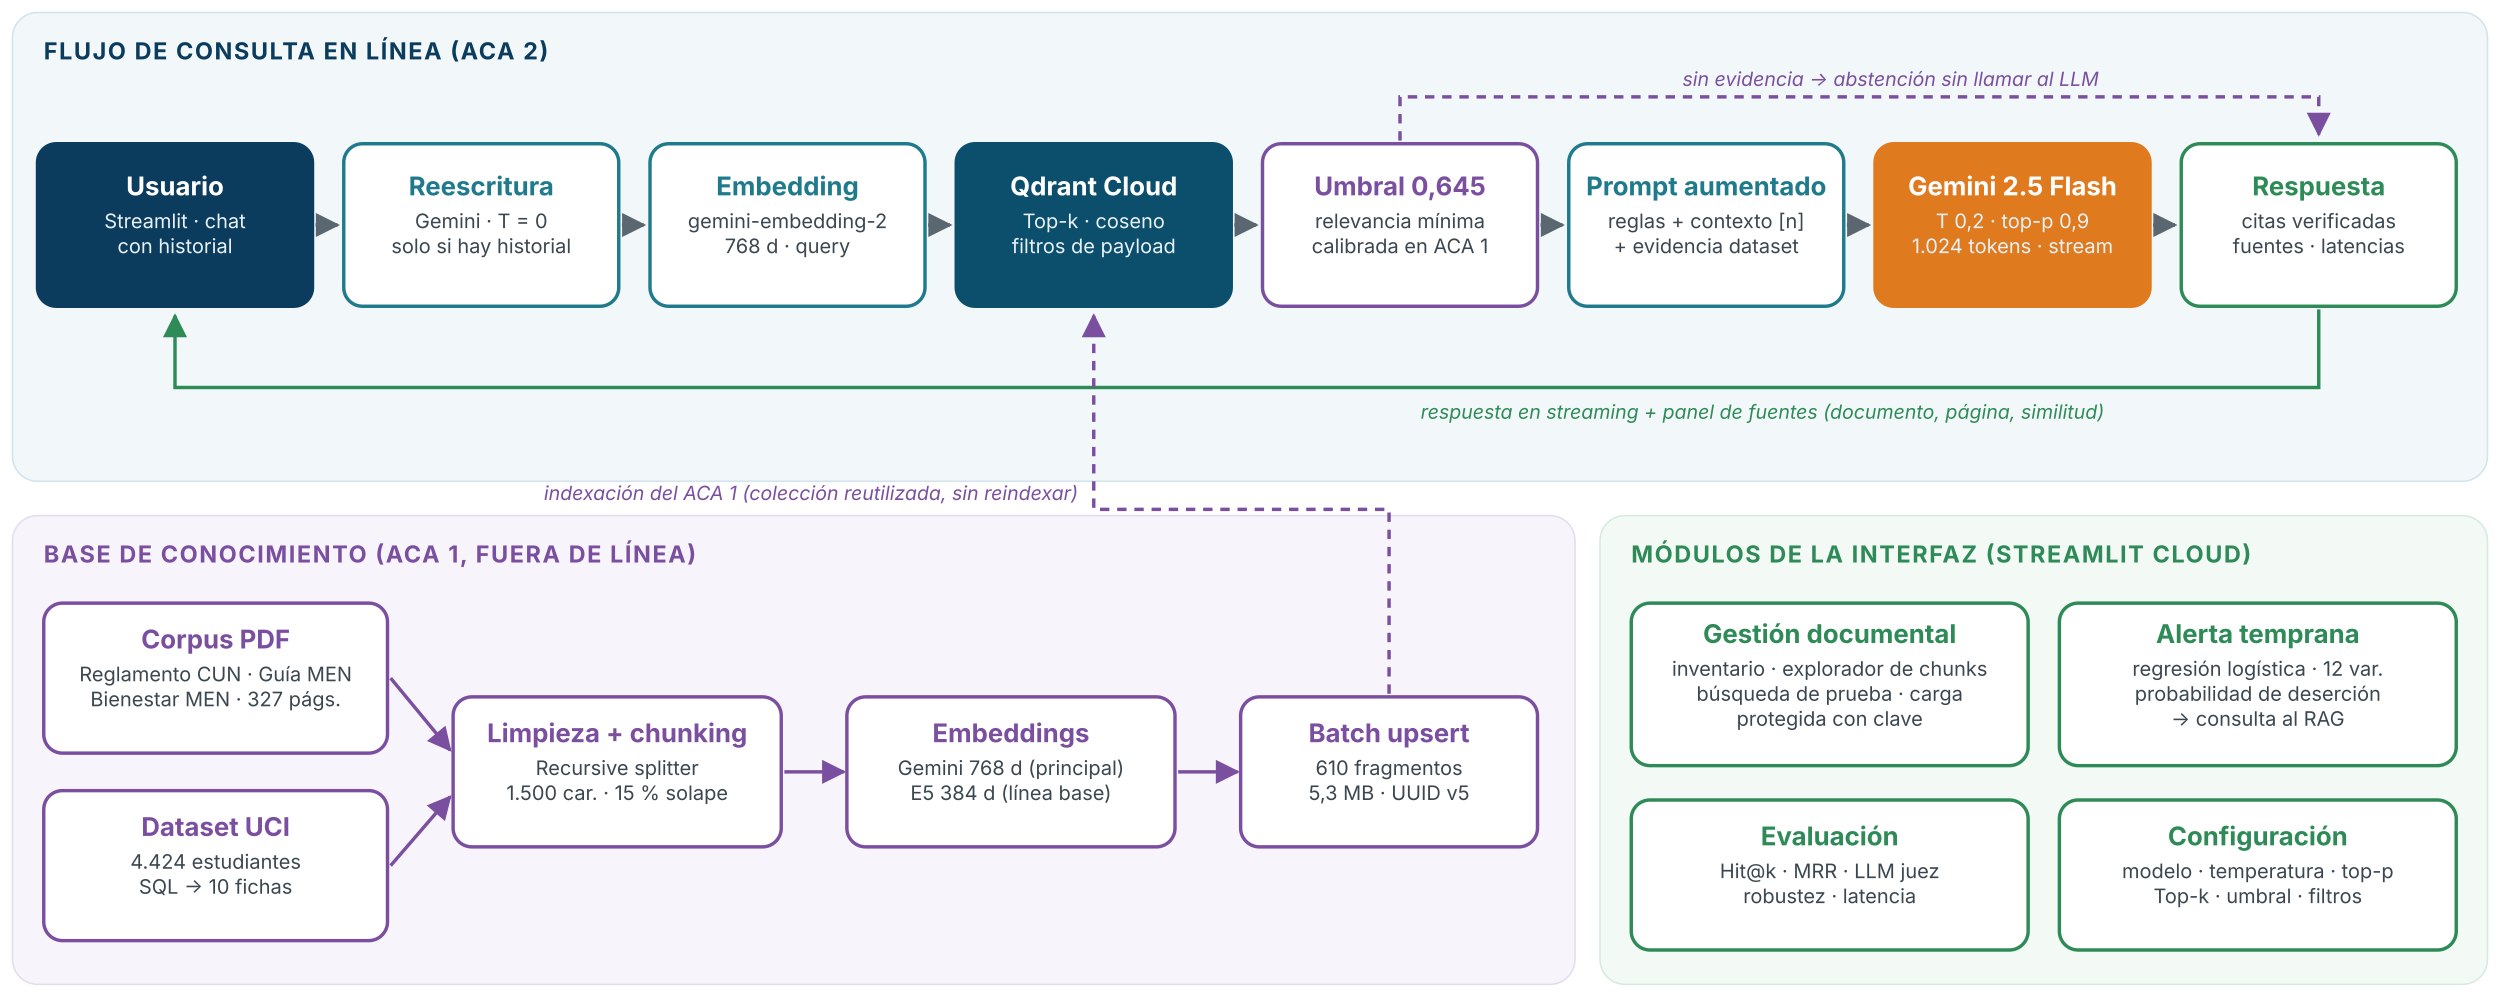
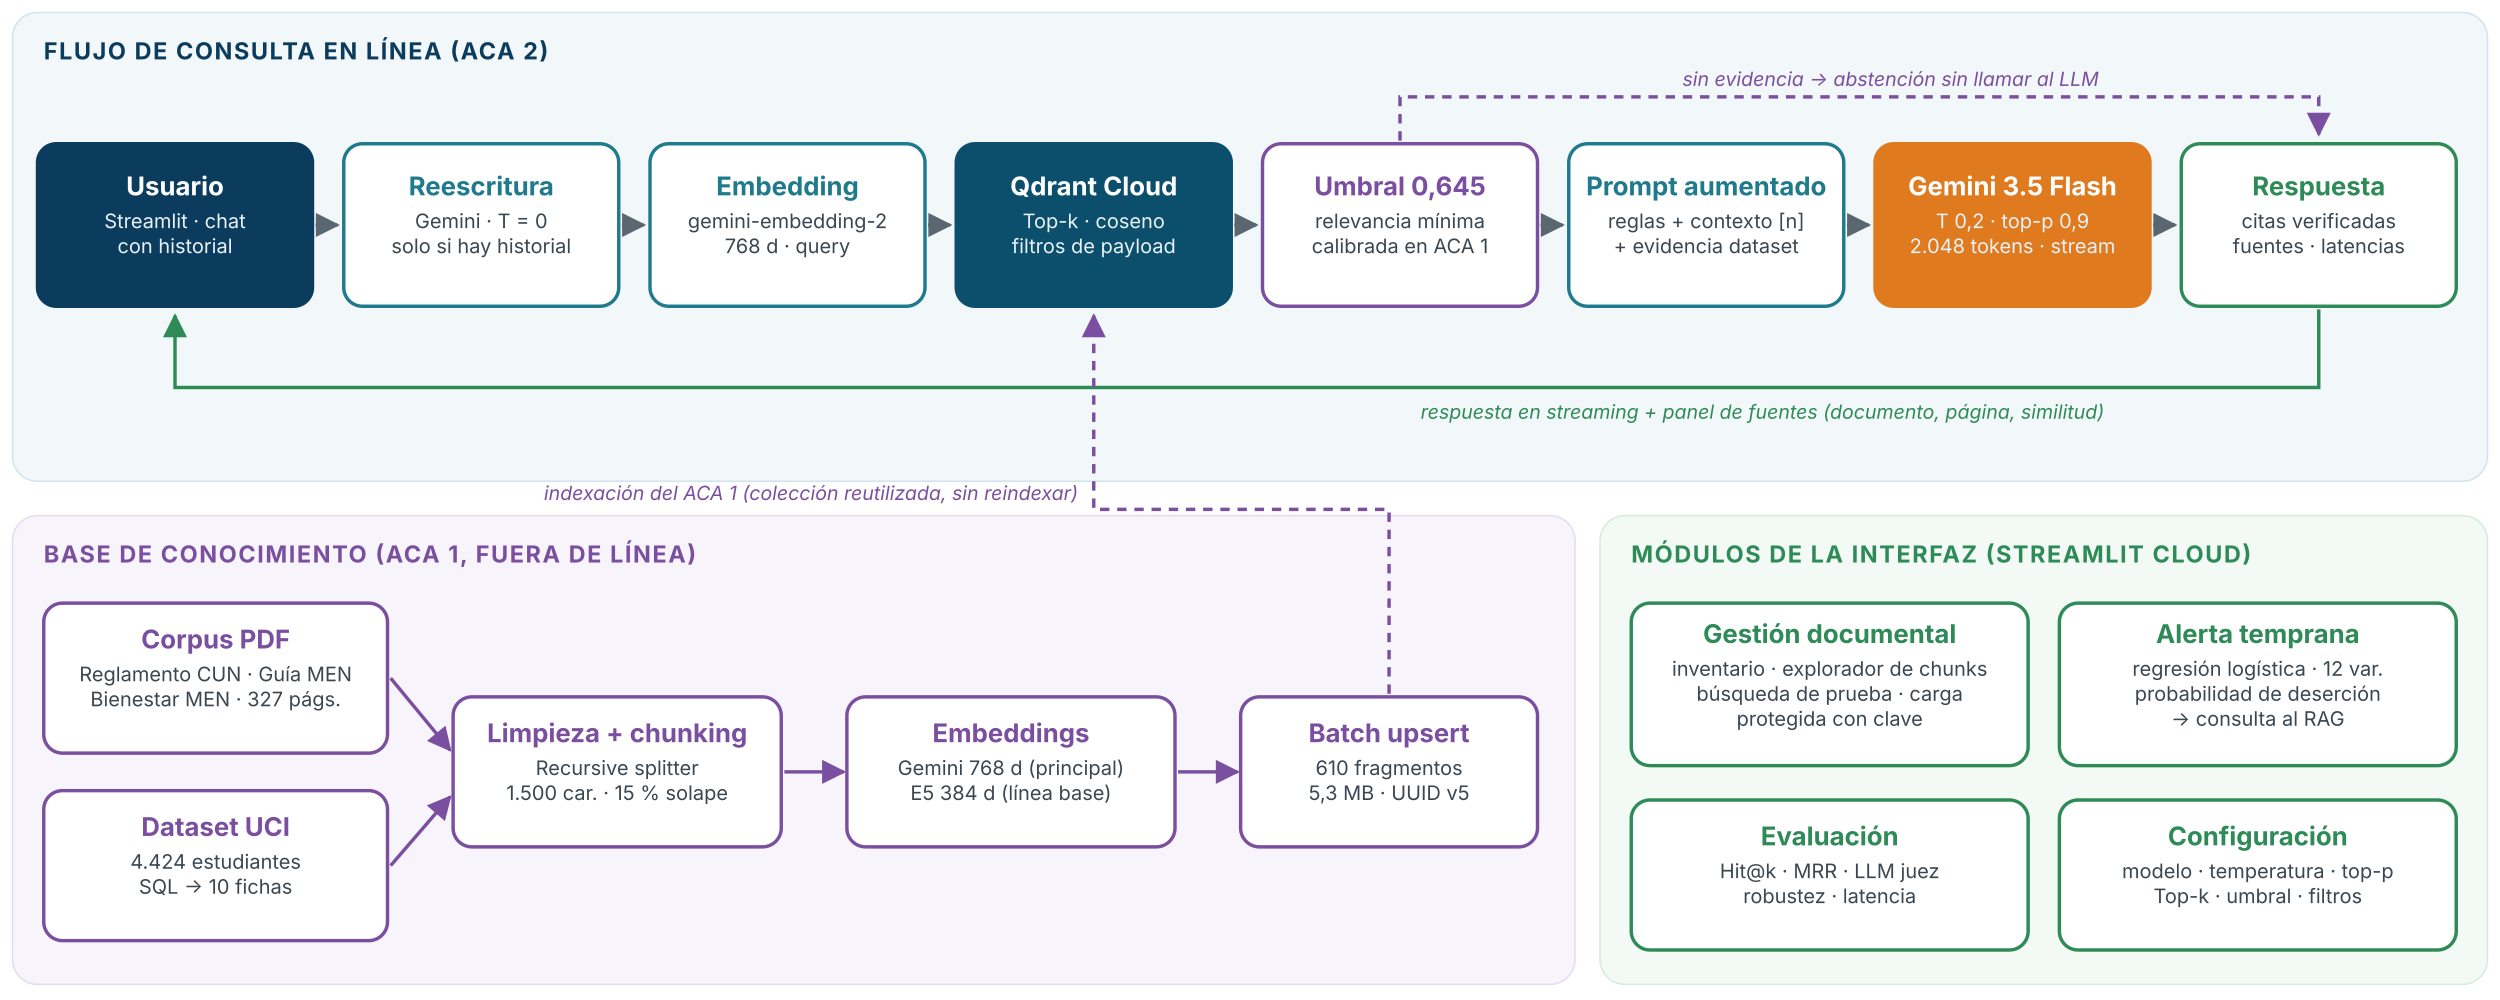
<svg xmlns="http://www.w3.org/2000/svg" viewBox="0 0 1600 640" font-family="Inter, Arial, sans-serif">
  <defs>
    <marker id="m2E8B57" viewBox="0 0 10 10" refX="9" refY="5" markerWidth="7" markerHeight="7" orient="auto-start-reverse">
      <path d="M0,0 L10,5 L0,10 z" fill="#2E8B57" />
    </marker>
-     <marker id="m5B6770" viewBox="0 0 10 10" refX="9" refY="5" markerWidth="7" markerHeight="7" orient="auto-start-reverse">
-       <path d="M0,0 L10,5 L0,10 z" fill="#5B6770" />
+     <marker id="m0B4F6C" viewBox="0 0 10 10" refX="9" refY="5" markerWidth="7" markerHeight="7" orient="auto-start-reverse">
+       <path d="M0,0 L10,5 L0,10 z" fill="#0B4F6C" />
+     </marker>
+     <marker id="m7B4FA0" viewBox="0 0 10 10" refX="9" refY="5" markerWidth="7" markerHeight="7" orient="auto-start-reverse">
+       <path d="M0,0 L10,5 L0,10 z" fill="#7B4FA0" />
    </marker>
    <marker id="mE07A1F" viewBox="0 0 10 10" refX="9" refY="5" markerWidth="7" markerHeight="7" orient="auto-start-reverse">
      <path d="M0,0 L10,5 L0,10 z" fill="#E07A1F" />
    </marker>
-     <marker id="m7B4FA0" viewBox="0 0 10 10" refX="9" refY="5" markerWidth="7" markerHeight="7" orient="auto-start-reverse">
-       <path d="M0,0 L10,5 L0,10 z" fill="#7B4FA0" />
-     </marker>
-     <marker id="m0B4F6C" viewBox="0 0 10 10" refX="9" refY="5" markerWidth="7" markerHeight="7" orient="auto-start-reverse">
-       <path d="M0,0 L10,5 L0,10 z" fill="#0B4F6C" />
+     <marker id="m5B6770" viewBox="0 0 10 10" refX="9" refY="5" markerWidth="7" markerHeight="7" orient="auto-start-reverse">
+       <path d="M0,0 L10,5 L0,10 z" fill="#5B6770" />
    </marker>
    <marker id="m1F7A8C" viewBox="0 0 10 10" refX="9" refY="5" markerWidth="7" markerHeight="7" orient="auto-start-reverse">
      <path d="M0,0 L10,5 L0,10 z" fill="#1F7A8C" />
    </marker>
  </defs>
  <rect width="1600" height="640" fill="#FFFFFF" />
  <rect x="8" y="8" width="1584" height="300" rx="16" fill="#F2F7FA" stroke="#D3E3EC" />
  <text x="28" y="38" font-size="15" font-weight="700" fill="#0B3C5D" letter-spacing="1">FLUJO DE CONSULTA EN LÍNEA (ACA 2)</text>
  <rect x="24" y="92" width="176" height="104" rx="12" fill="#0B3C5D" stroke="#0B3C5D" stroke-width="2.2" />
  <text x="112.0" y="125.0" text-anchor="middle" font-weight="700" font-size="16.5" fill="#fff">Usuario</text>
  <text x="112.0" y="146.0" text-anchor="middle" font-size="12.8" fill="#E8F1F5">Streamlit · chat</text>
  <text x="112.0" y="162.0" text-anchor="middle" font-size="12.8" fill="#E8F1F5">con historial</text>
  <rect x="220" y="92" width="176" height="104" rx="12" fill="#FFFFFF" stroke="#1F7A8C" stroke-width="2.2" />
  <text x="308.0" y="125.0" text-anchor="middle" font-weight="700" font-size="16.5" fill="#1F7A8C">Reescritura</text>
  <text x="308.0" y="146.0" text-anchor="middle" font-size="12.8" fill="#3B4750">Gemini · T = 0</text>
  <text x="308.0" y="162.0" text-anchor="middle" font-size="12.8" fill="#3B4750">solo si hay historial</text>
  <rect x="416" y="92" width="176" height="104" rx="12" fill="#FFFFFF" stroke="#1F7A8C" stroke-width="2.2" />
  <text x="504.0" y="125.0" text-anchor="middle" font-weight="700" font-size="16.5" fill="#1F7A8C">Embedding</text>
  <text x="504.0" y="146.0" text-anchor="middle" font-size="12.8" fill="#3B4750">gemini-embedding-2</text>
  <text x="504.0" y="162.0" text-anchor="middle" font-size="12.8" fill="#3B4750">768 d · query</text>
  <rect x="612" y="92" width="176" height="104" rx="12" fill="#0B4F6C" stroke="#0B4F6C" stroke-width="2.2" />
  <text x="700.0" y="125.0" text-anchor="middle" font-weight="700" font-size="16.5" fill="#fff">Qdrant Cloud</text>
  <text x="700.0" y="146.0" text-anchor="middle" font-size="12.8" fill="#E8F1F5">Top-k · coseno</text>
  <text x="700.0" y="162.0" text-anchor="middle" font-size="12.8" fill="#E8F1F5">filtros de payload</text>
  <rect x="808" y="92" width="176" height="104" rx="12" fill="#FFFFFF" stroke="#7B4FA0" stroke-width="2.2" />
  <text x="896.0" y="125.0" text-anchor="middle" font-weight="700" font-size="16.5" fill="#7B4FA0">Umbral 0,645</text>
  <text x="896.0" y="146.0" text-anchor="middle" font-size="12.8" fill="#3B4750">relevancia mínima</text>
  <text x="896.0" y="162.0" text-anchor="middle" font-size="12.8" fill="#3B4750">calibrada en ACA 1</text>
  <rect x="1004" y="92" width="176" height="104" rx="12" fill="#FFFFFF" stroke="#1F7A8C" stroke-width="2.2" />
  <text x="1092.0" y="125.0" text-anchor="middle" font-weight="700" font-size="16.5" fill="#1F7A8C">Prompt aumentado</text>
  <text x="1092.0" y="146.0" text-anchor="middle" font-size="12.8" fill="#3B4750">reglas + contexto [n]</text>
  <text x="1092.0" y="162.0" text-anchor="middle" font-size="12.8" fill="#3B4750">+ evidencia dataset</text>
  <rect x="1200" y="92" width="176" height="104" rx="12" fill="#E07A1F" stroke="#E07A1F" stroke-width="2.2" />
-   <text x="1288.0" y="125.0" text-anchor="middle" font-weight="700" font-size="16.5" fill="#fff">Gemini 2.5 Flash</text>
+   <text x="1288.0" y="125.0" text-anchor="middle" font-weight="700" font-size="16.5" fill="#fff">Gemini 3.5 Flash</text>
  <text x="1288.0" y="146.0" text-anchor="middle" font-size="12.8" fill="#E8F1F5">T 0,2 · top-p 0,9</text>
-   <text x="1288.0" y="162.0" text-anchor="middle" font-size="12.8" fill="#E8F1F5">1.024 tokens · stream</text>
+   <text x="1288.0" y="162.0" text-anchor="middle" font-size="12.8" fill="#E8F1F5">2.048 tokens · stream</text>
  <rect x="1396" y="92" width="176" height="104" rx="12" fill="#FFFFFF" stroke="#2E8B57" stroke-width="2.2" />
  <text x="1484.0" y="125.0" text-anchor="middle" font-weight="700" font-size="16.5" fill="#2E8B57">Respuesta</text>
  <text x="1484.0" y="146.0" text-anchor="middle" font-size="12.8" fill="#3B4750">citas verificadas</text>
  <text x="1484.0" y="162.0" text-anchor="middle" font-size="12.8" fill="#3B4750">fuentes · latencias</text>
  <line x1="202" y1="144.0" x2="216" y2="144.0" stroke="#5B6770" stroke-width="2.2" marker-end="url(#m5B6770)" />
  <line x1="398" y1="144.0" x2="412" y2="144.0" stroke="#5B6770" stroke-width="2.2" marker-end="url(#m5B6770)" />
  <line x1="594" y1="144.0" x2="608" y2="144.0" stroke="#5B6770" stroke-width="2.2" marker-end="url(#m5B6770)" />
  <line x1="790" y1="144.0" x2="804" y2="144.0" stroke="#5B6770" stroke-width="2.2" marker-end="url(#m5B6770)" />
  <line x1="986" y1="144.0" x2="1000" y2="144.0" stroke="#5B6770" stroke-width="2.2" marker-end="url(#m5B6770)" />
  <line x1="1182" y1="144.0" x2="1196" y2="144.0" stroke="#5B6770" stroke-width="2.2" marker-end="url(#m5B6770)" />
  <line x1="1378" y1="144.0" x2="1392" y2="144.0" stroke="#5B6770" stroke-width="2.2" marker-end="url(#m5B6770)" />
  <path d="M1484.0,198 L1484.0,248 L112.0,248 L112.0,202" fill="none" stroke="#2E8B57" stroke-width="2.2" marker-end="url(#m2E8B57)" />
  <text x="1128.0" y="268" text-anchor="middle" font-size="12.5" fill="#2E8B57" font-style="italic">respuesta en streaming + panel de fuentes (documento, página, similitud)</text>
  <path d="M896.0,90 L896.0,62 L1484.0,62 L1484.0,86" fill="none" stroke="#7B4FA0" stroke-width="2.2" stroke-dasharray="6 5" marker-end="url(#m7B4FA0)" />
  <text x="1210.0" y="55" text-anchor="middle" font-size="12.5" fill="#7B4FA0" font-style="italic">sin evidencia → abstención sin llamar al LLM</text>
  <rect x="8" y="330" width="1000" height="300" rx="16" fill="#F7F5FB" stroke="#E2DCEF" />
  <text x="28" y="360" font-size="15" font-weight="700" fill="#7B4FA0" letter-spacing="1">BASE DE CONOCIMIENTO (ACA 1, FUERA DE LÍNEA)</text>
  <rect x="28" y="386" width="220" height="96" rx="12" fill="#FFFFFF" stroke="#7B4FA0" stroke-width="2.2" />
  <text x="138.0" y="415.0" text-anchor="middle" font-weight="700" font-size="16.5" fill="#7B4FA0">Corpus PDF</text>
  <text x="138.0" y="436.0" text-anchor="middle" font-size="12.8" fill="#3B4750">Reglamento CUN · Guía MEN</text>
  <text x="138.0" y="452.0" text-anchor="middle" font-size="12.8" fill="#3B4750">Bienestar MEN · 327 págs.</text>
  <rect x="28" y="506" width="220" height="96" rx="12" fill="#FFFFFF" stroke="#7B4FA0" stroke-width="2.2" />
  <text x="138.0" y="535.0" text-anchor="middle" font-weight="700" font-size="16.5" fill="#7B4FA0">Dataset UCI</text>
  <text x="138.0" y="556.0" text-anchor="middle" font-size="12.8" fill="#3B4750">4.424 estudiantes</text>
  <text x="138.0" y="572.0" text-anchor="middle" font-size="12.8" fill="#3B4750">SQL → 10 fichas</text>
  <rect x="290" y="446" width="210" height="96" rx="12" fill="#FFFFFF" stroke="#7B4FA0" stroke-width="2.2" />
  <text x="395.0" y="475.0" text-anchor="middle" font-weight="700" font-size="16.5" fill="#7B4FA0">Limpieza + chunking</text>
  <text x="395.0" y="496.0" text-anchor="middle" font-size="12.8" fill="#3B4750">Recursive splitter</text>
  <text x="395.0" y="512.0" text-anchor="middle" font-size="12.8" fill="#3B4750">1.500 car. · 15 % solape</text>
  <rect x="542" y="446" width="210" height="96" rx="12" fill="#FFFFFF" stroke="#7B4FA0" stroke-width="2.2" />
  <text x="647.0" y="475.0" text-anchor="middle" font-weight="700" font-size="16.5" fill="#7B4FA0">Embeddings</text>
  <text x="647.0" y="496.0" text-anchor="middle" font-size="12.8" fill="#3B4750">Gemini 768 d (principal)</text>
  <text x="647.0" y="512.0" text-anchor="middle" font-size="12.8" fill="#3B4750">E5 384 d (línea base)</text>
  <rect x="794" y="446" width="190" height="96" rx="12" fill="#FFFFFF" stroke="#7B4FA0" stroke-width="2.2" />
  <text x="889.0" y="475.0" text-anchor="middle" font-weight="700" font-size="16.5" fill="#7B4FA0">Batch upsert</text>
  <text x="889.0" y="496.0" text-anchor="middle" font-size="12.8" fill="#3B4750">610 fragmentos</text>
  <text x="889.0" y="512.0" text-anchor="middle" font-size="12.8" fill="#3B4750">5,3 MB · UUID v5</text>
  <line x1="250" y1="434" x2="288" y2="480" stroke="#7B4FA0" stroke-width="2.2" marker-end="url(#m7B4FA0)" />
  <line x1="250" y1="554" x2="288" y2="510" stroke="#7B4FA0" stroke-width="2.2" marker-end="url(#m7B4FA0)" />
  <line x1="502" y1="494" x2="540" y2="494" stroke="#7B4FA0" stroke-width="2.2" marker-end="url(#m7B4FA0)" />
  <line x1="754" y1="494" x2="792" y2="494" stroke="#7B4FA0" stroke-width="2.2" marker-end="url(#m7B4FA0)" />
  <path d="M889,444 L889,326 L700.0,326 L700.0,202" fill="none" stroke="#7B4FA0" stroke-width="2.2" stroke-dasharray="6 5" marker-end="url(#m7B4FA0)" />
  <text x="690.0" y="320" text-anchor="end" font-size="12.5" fill="#7B4FA0" font-style="italic">indexación del ACA 1 (colección reutilizada, sin reindexar)</text>
  <rect x="1024" y="330" width="568" height="300" rx="16" fill="#F3F9F5" stroke="#D5EBDD" />
  <text x="1044" y="360" font-size="15" font-weight="700" fill="#2E8B57" letter-spacing="1">MÓDULOS DE LA INTERFAZ (STREAMLIT CLOUD)</text>
  <rect x="1044" y="386" width="254" height="104" rx="12" fill="#FFFFFF" stroke="#2E8B57" stroke-width="2.2" />
  <text x="1171.0" y="411.5" text-anchor="middle" font-weight="700" font-size="16.5" fill="#2E8B57">Gestión documental</text>
  <text x="1171.0" y="432.5" text-anchor="middle" font-size="12.8" fill="#3B4750">inventario · explorador de chunks</text>
  <text x="1171.0" y="448.5" text-anchor="middle" font-size="12.8" fill="#3B4750">búsqueda de prueba · carga</text>
  <text x="1171.0" y="464.5" text-anchor="middle" font-size="12.8" fill="#3B4750">protegida con clave</text>
  <rect x="1318" y="386" width="254" height="104" rx="12" fill="#FFFFFF" stroke="#2E8B57" stroke-width="2.2" />
  <text x="1445.0" y="411.5" text-anchor="middle" font-weight="700" font-size="16.5" fill="#2E8B57">Alerta temprana</text>
  <text x="1445.0" y="432.5" text-anchor="middle" font-size="12.8" fill="#3B4750">regresión logística · 12 var.</text>
  <text x="1445.0" y="448.5" text-anchor="middle" font-size="12.8" fill="#3B4750">probabilidad de deserción</text>
  <text x="1445.0" y="464.5" text-anchor="middle" font-size="12.8" fill="#3B4750">→ consulta al RAG</text>
  <rect x="1044" y="512" width="254" height="96" rx="12" fill="#FFFFFF" stroke="#2E8B57" stroke-width="2.2" />
  <text x="1171.0" y="541.0" text-anchor="middle" font-weight="700" font-size="16.5" fill="#2E8B57">Evaluación</text>
  <text x="1171.0" y="562.0" text-anchor="middle" font-size="12.8" fill="#3B4750">Hit@k · MRR · LLM juez</text>
  <text x="1171.0" y="578.0" text-anchor="middle" font-size="12.8" fill="#3B4750">robustez · latencia</text>
  <rect x="1318" y="512" width="254" height="96" rx="12" fill="#FFFFFF" stroke="#2E8B57" stroke-width="2.2" />
  <text x="1445.0" y="541.0" text-anchor="middle" font-weight="700" font-size="16.5" fill="#2E8B57">Configuración</text>
  <text x="1445.0" y="562.0" text-anchor="middle" font-size="12.8" fill="#3B4750">modelo · temperatura · top-p</text>
  <text x="1445.0" y="578.0" text-anchor="middle" font-size="12.8" fill="#3B4750">Top-k · umbral · filtros</text>
</svg>
